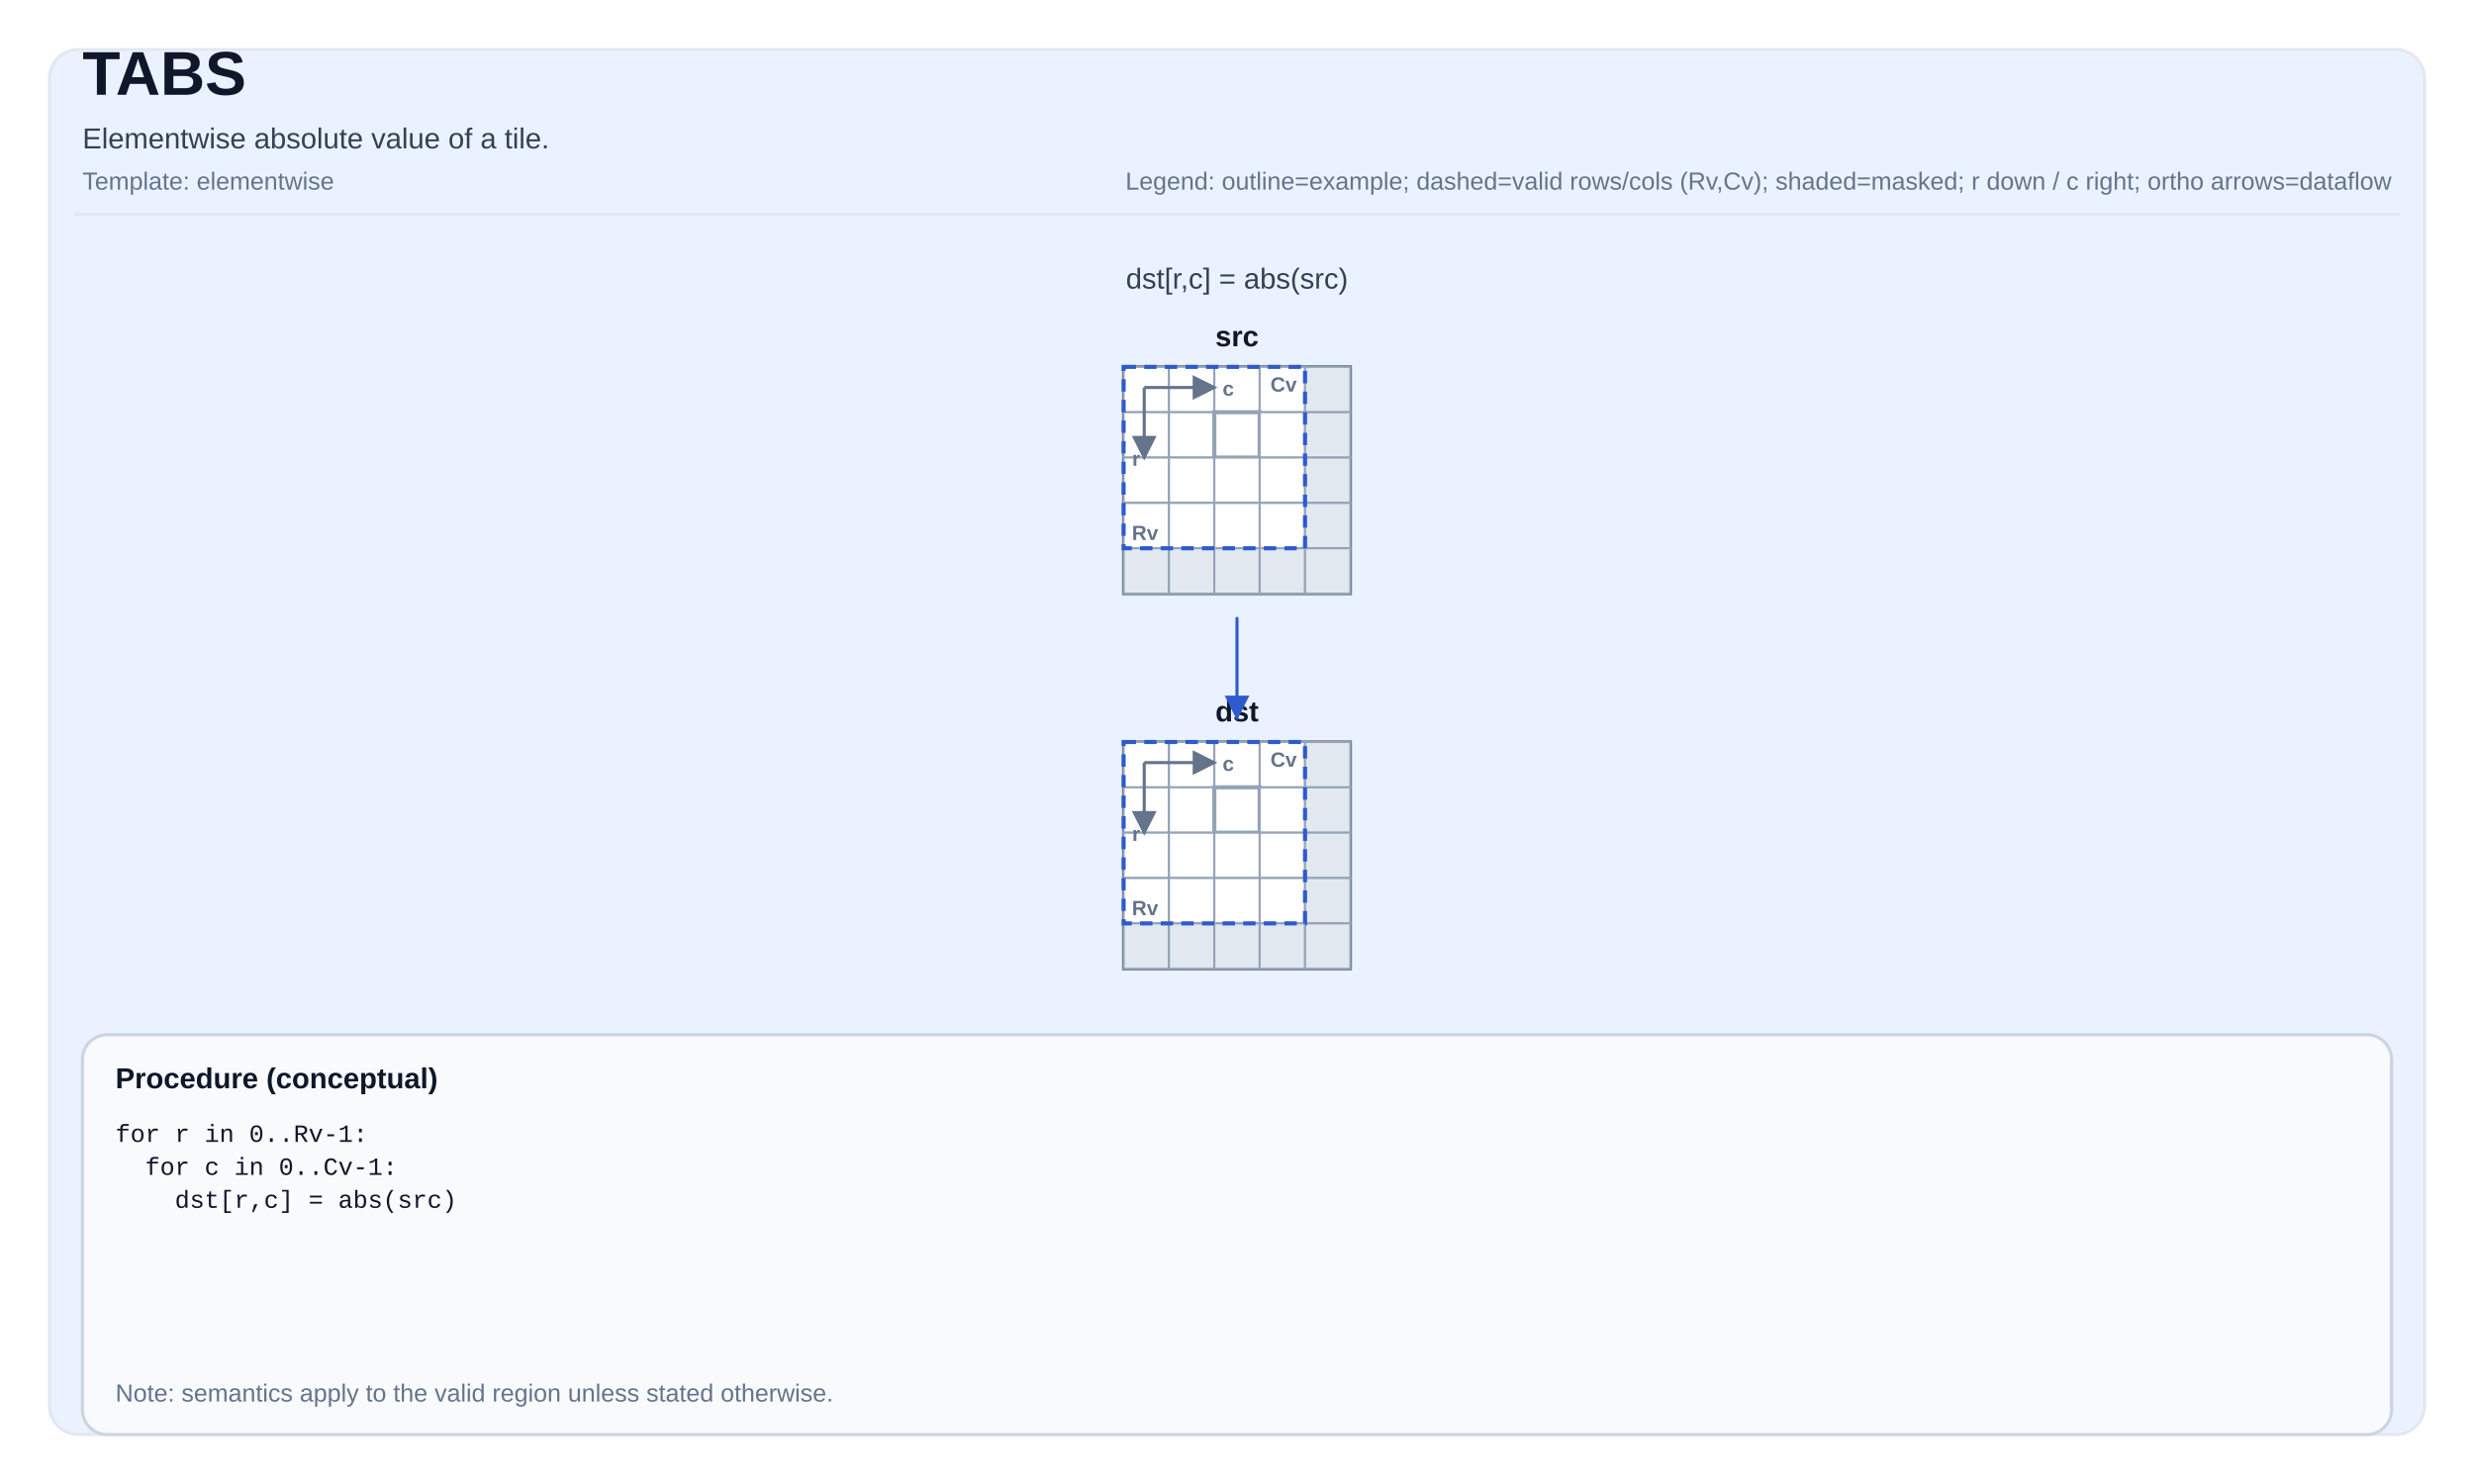
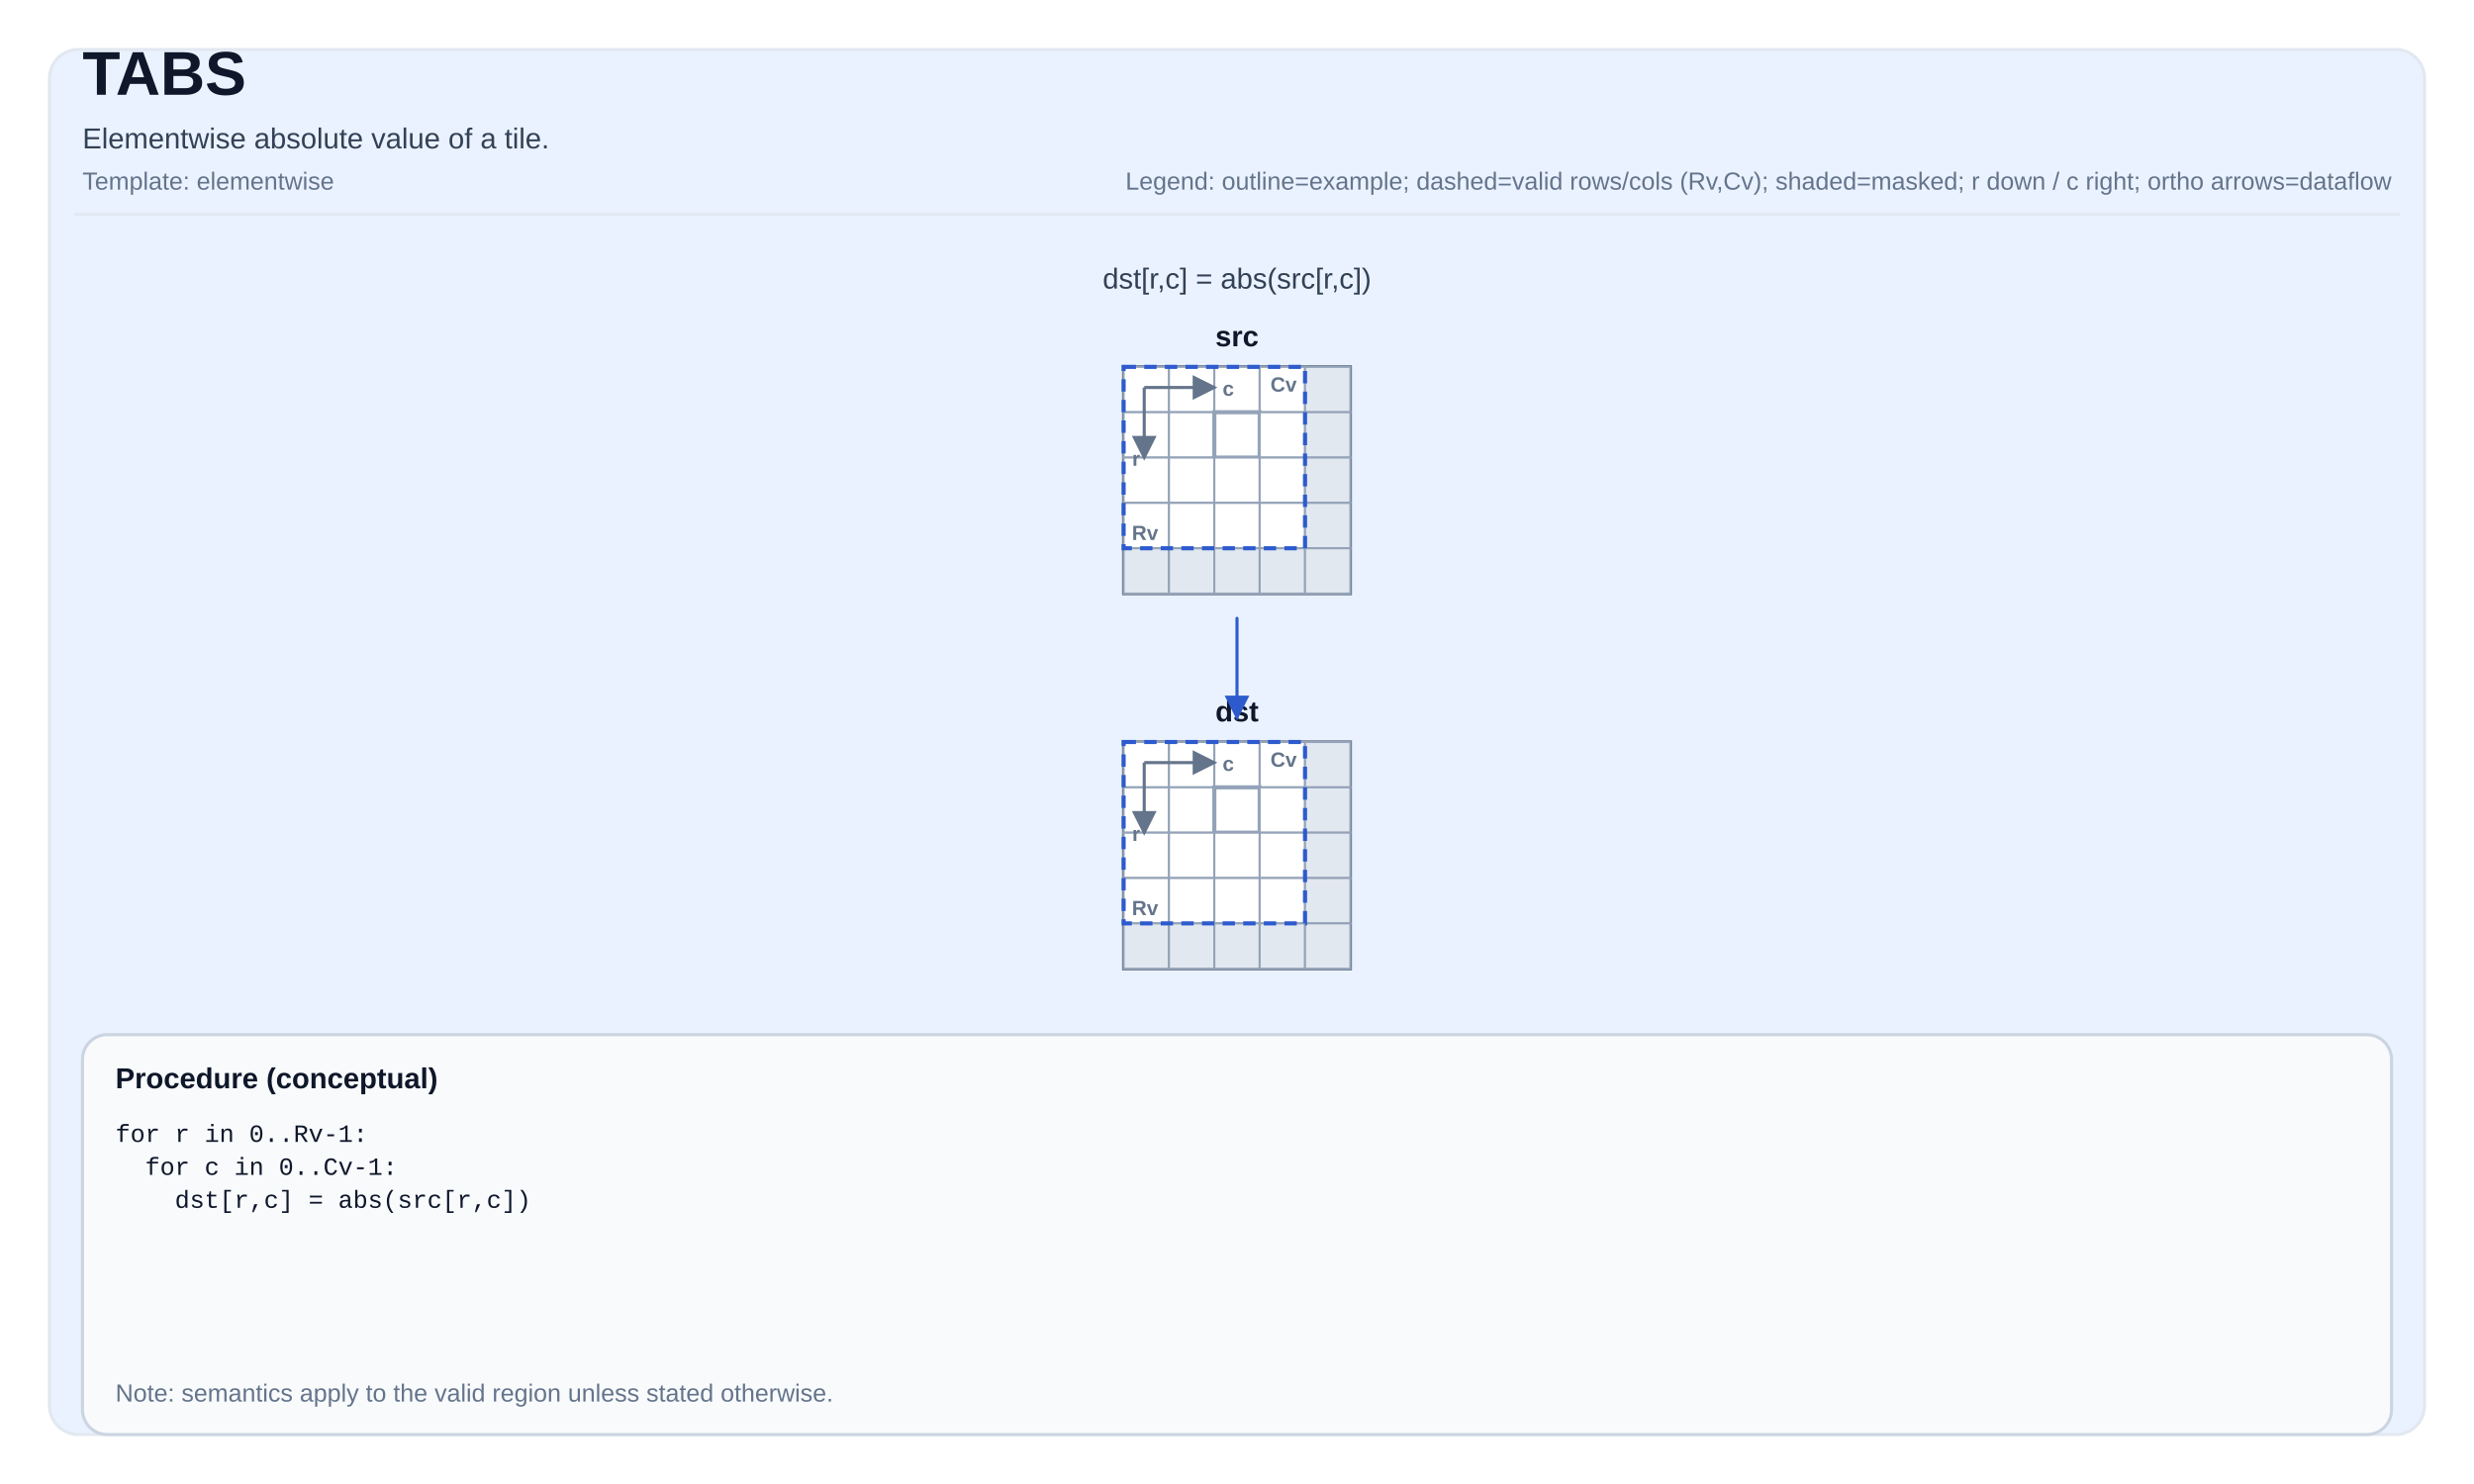
<svg xmlns="http://www.w3.org/2000/svg" width="1200" height="720" viewBox="0 0 1200 720" role="img" aria-label="TABS tile operation diagram">
  <defs>
    <marker id="arrow" markerWidth="8" markerHeight="8" refX="7" refY="4" orient="auto">
      <path d="M0,0 L0,8 L8,4 z" fill="#2D5BCE" />
    </marker>
    <marker id="axisArrow" markerWidth="8" markerHeight="8" refX="7" refY="4" orient="auto">
      <path d="M0,0 L0,8 L8,4 z" fill="#64748b" />
    </marker>
  </defs>
  <style>
svg { font-family: Arial, Helvetica, sans-serif; }
.title { font-size: 30px; font-weight: 700; fill: #0f172a; }
.subtitle { font-size: 14px; fill: #334155; }
.meta { font-size: 12px; fill: #64748b; }
.frame { fill: white; }
.panel { fill: #EAF2FF; stroke: #e2e8f0; stroke-width: 1.5; rx: 14; }
.tileLabel { font-size: 14px; font-weight: 700; fill: #0f172a; }
.tileBorder { fill: none; stroke: #475569; stroke-width: 1.5; }
.cell { fill: #ffffff; stroke: #94a3b8; stroke-width: 1; }
.cellMasked { fill: #e2e8f0; }
.cellHL { stroke-width: 2; }
.cellText { font-family: ui-monospace, SFMono-Regular, Menlo, Monaco, Consolas, 'Liberation Mono', 'Courier New', monospace; font-size: 10px; fill: #0f172a; }
.arrow { stroke-width: 1.5; fill: none; stroke-linejoin: round; stroke-linecap: round; }
.axisLine { stroke: #64748b; stroke-width: 1.5; fill: none; }
.axisText { font-size: 10px; fill: #64748b; font-weight: 700; }
.opCircle { fill: #ffffff; stroke-width: 2; }
.opRect { fill: #ffffff; stroke-width: 2; }
.opText { font-size: 10px; font-weight: 800; fill: #0f172a; }
.procBox { fill: #f8fafc; stroke: #cbd5e1; stroke-width: 1.5; rx: 12; }
.procTitle { font-size: 14px; font-weight: 700; fill: #0f172a; }
.procText { font-family: ui-monospace, SFMono-Regular, Menlo, Monaco, Consolas, 'Liberation Mono', 'Courier New', monospace; font-size: 12px; fill: #0f172a; }
.smallLabel { font-size: 12px; fill: #334155; }
.scalarBox { fill: #ffffff; stroke: #cbd5e1; stroke-width: 1.5; }
.scalarValue { font-size: 16px; font-weight: 700; }
.validBox { fill: none; stroke-width: 2; stroke-dasharray: 6 4; }
</style>
  <rect x="0" y="0" width="1200" height="720" class="frame" />
  <rect x="24" y="24" width="1152" height="672" class="panel" />
  <text x="40" y="46" class="title">TABS</text>
  <text x="40" y="72" class="subtitle">Elementwise absolute value of a tile.</text>
  <text x="40" y="92" class="meta">Template: elementwise</text>
  <text x="1160" y="92" class="meta" text-anchor="end">Legend: outline=example; dashed=valid rows/cols (Rv,Cv); shaded=masked; r down / c right; ortho arrows=dataflow</text>
  <line x1="36" y1="104" x2="1164" y2="104" stroke="#e2e8f0" stroke-width="1.5" />
-   <text x="600" y="140" class="subtitle" text-anchor="middle" fill="#2D5BCE">dst[r,c] = abs(src)</text>
+   <text x="600" y="140" class="subtitle" text-anchor="middle" fill="#2D5BCE">dst[r,c] = abs(src[r,c])</text>
  <text x="600" y="168" class="tileLabel" text-anchor="middle">src</text>
  <rect x="545" y="178" width="110" height="110" class="tileBorder" />
  <rect x="545" y="178" width="22" height="22" class="cell" />
  <rect x="567" y="178" width="22" height="22" class="cell" />
  <rect x="589" y="178" width="22" height="22" class="cell" />
  <rect x="611" y="178" width="22" height="22" class="cell" />
  <rect x="633" y="178" width="22" height="22" class="cell cellMasked" />
  <rect x="545" y="200" width="22" height="22" class="cell" />
  <rect x="567" y="200" width="22" height="22" class="cell" />
  <rect x="589" y="200" width="22" height="22" class="cell cellHL" stroke="#2D5BCE" />
  <rect x="611" y="200" width="22" height="22" class="cell" />
  <rect x="633" y="200" width="22" height="22" class="cell cellMasked" />
  <rect x="545" y="222" width="22" height="22" class="cell" />
  <rect x="567" y="222" width="22" height="22" class="cell" />
  <rect x="589" y="222" width="22" height="22" class="cell" />
  <rect x="611" y="222" width="22" height="22" class="cell" />
  <rect x="633" y="222" width="22" height="22" class="cell cellMasked" />
  <rect x="545" y="244" width="22" height="22" class="cell" />
  <rect x="567" y="244" width="22" height="22" class="cell" />
  <rect x="589" y="244" width="22" height="22" class="cell" />
  <rect x="611" y="244" width="22" height="22" class="cell" />
  <rect x="633" y="244" width="22" height="22" class="cell cellMasked" />
  <rect x="545" y="266" width="22" height="22" class="cell cellMasked" />
  <rect x="567" y="266" width="22" height="22" class="cell cellMasked" />
  <rect x="589" y="266" width="22" height="22" class="cell cellMasked" />
  <rect x="611" y="266" width="22" height="22" class="cell cellMasked" />
  <rect x="633" y="266" width="22" height="22" class="cell cellMasked" />
  <rect x="545" y="178" width="88" height="88" class="validBox" stroke="#2D5BCE" />
  <text x="549" y="262" class="axisText">Rv</text>
  <text x="629" y="190" class="axisText" text-anchor="end">Cv</text>
  <path d="M 555 188 L 589 188" class="axisLine" marker-end="url(#axisArrow)" />
  <path d="M 555 188 L 555 222" class="axisLine" marker-end="url(#axisArrow)" />
  <text x="593" y="192" class="axisText">c</text>
  <text x="553" y="226" class="axisText" text-anchor="end">r</text>
  <text x="600" y="350" class="tileLabel" text-anchor="middle">dst</text>
  <rect x="545" y="360" width="110" height="110" class="tileBorder" />
  <rect x="545" y="360" width="22" height="22" class="cell" />
  <rect x="567" y="360" width="22" height="22" class="cell" />
  <rect x="589" y="360" width="22" height="22" class="cell" />
  <rect x="611" y="360" width="22" height="22" class="cell" />
  <rect x="633" y="360" width="22" height="22" class="cell cellMasked" />
  <rect x="545" y="382" width="22" height="22" class="cell" />
  <rect x="567" y="382" width="22" height="22" class="cell" />
  <rect x="589" y="382" width="22" height="22" class="cell cellHL" stroke="#2D5BCE" />
  <rect x="611" y="382" width="22" height="22" class="cell" />
  <rect x="633" y="382" width="22" height="22" class="cell cellMasked" />
  <rect x="545" y="404" width="22" height="22" class="cell" />
  <rect x="567" y="404" width="22" height="22" class="cell" />
  <rect x="589" y="404" width="22" height="22" class="cell" />
  <rect x="611" y="404" width="22" height="22" class="cell" />
  <rect x="633" y="404" width="22" height="22" class="cell cellMasked" />
  <rect x="545" y="426" width="22" height="22" class="cell" />
  <rect x="567" y="426" width="22" height="22" class="cell" />
  <rect x="589" y="426" width="22" height="22" class="cell" />
  <rect x="611" y="426" width="22" height="22" class="cell" />
  <rect x="633" y="426" width="22" height="22" class="cell cellMasked" />
  <rect x="545" y="448" width="22" height="22" class="cell cellMasked" />
  <rect x="567" y="448" width="22" height="22" class="cell cellMasked" />
  <rect x="589" y="448" width="22" height="22" class="cell cellMasked" />
  <rect x="611" y="448" width="22" height="22" class="cell cellMasked" />
  <rect x="633" y="448" width="22" height="22" class="cell cellMasked" />
  <rect x="545" y="360" width="88" height="88" class="validBox" stroke="#2D5BCE" />
  <text x="549" y="444" class="axisText">Rv</text>
  <text x="629" y="372" class="axisText" text-anchor="end">Cv</text>
  <path d="M 555 370 L 589 370" class="axisLine" marker-end="url(#axisArrow)" />
  <path d="M 555 370 L 555 404" class="axisLine" marker-end="url(#axisArrow)" />
  <text x="593" y="374" class="axisText">c</text>
  <text x="553" y="408" class="axisText" text-anchor="end">r</text>
  <path d="M 600 300 L 600 348" class="arrow" stroke="#2D5BCE" marker-end="url(#arrow)" />
  <rect x="40" y="502" width="1120" height="194" class="procBox" />
  <text x="56" y="528" class="procTitle">Procedure (conceptual)</text>
  <text x="56" y="554" class="procText" xml:space="preserve">
    <tspan x="56" dy="0">for r in 0..Rv-1:</tspan>
    <tspan x="56" dy="16">  for c in 0..Cv-1:</tspan>
-     <tspan x="56" dy="16">    dst[r,c] = abs(src)</tspan>
+     <tspan x="56" dy="16">    dst[r,c] = abs(src[r,c])</tspan>
  </text>
  <text x="56" y="680" class="meta">Note: semantics apply to the valid region unless stated otherwise.</text>
</svg>
